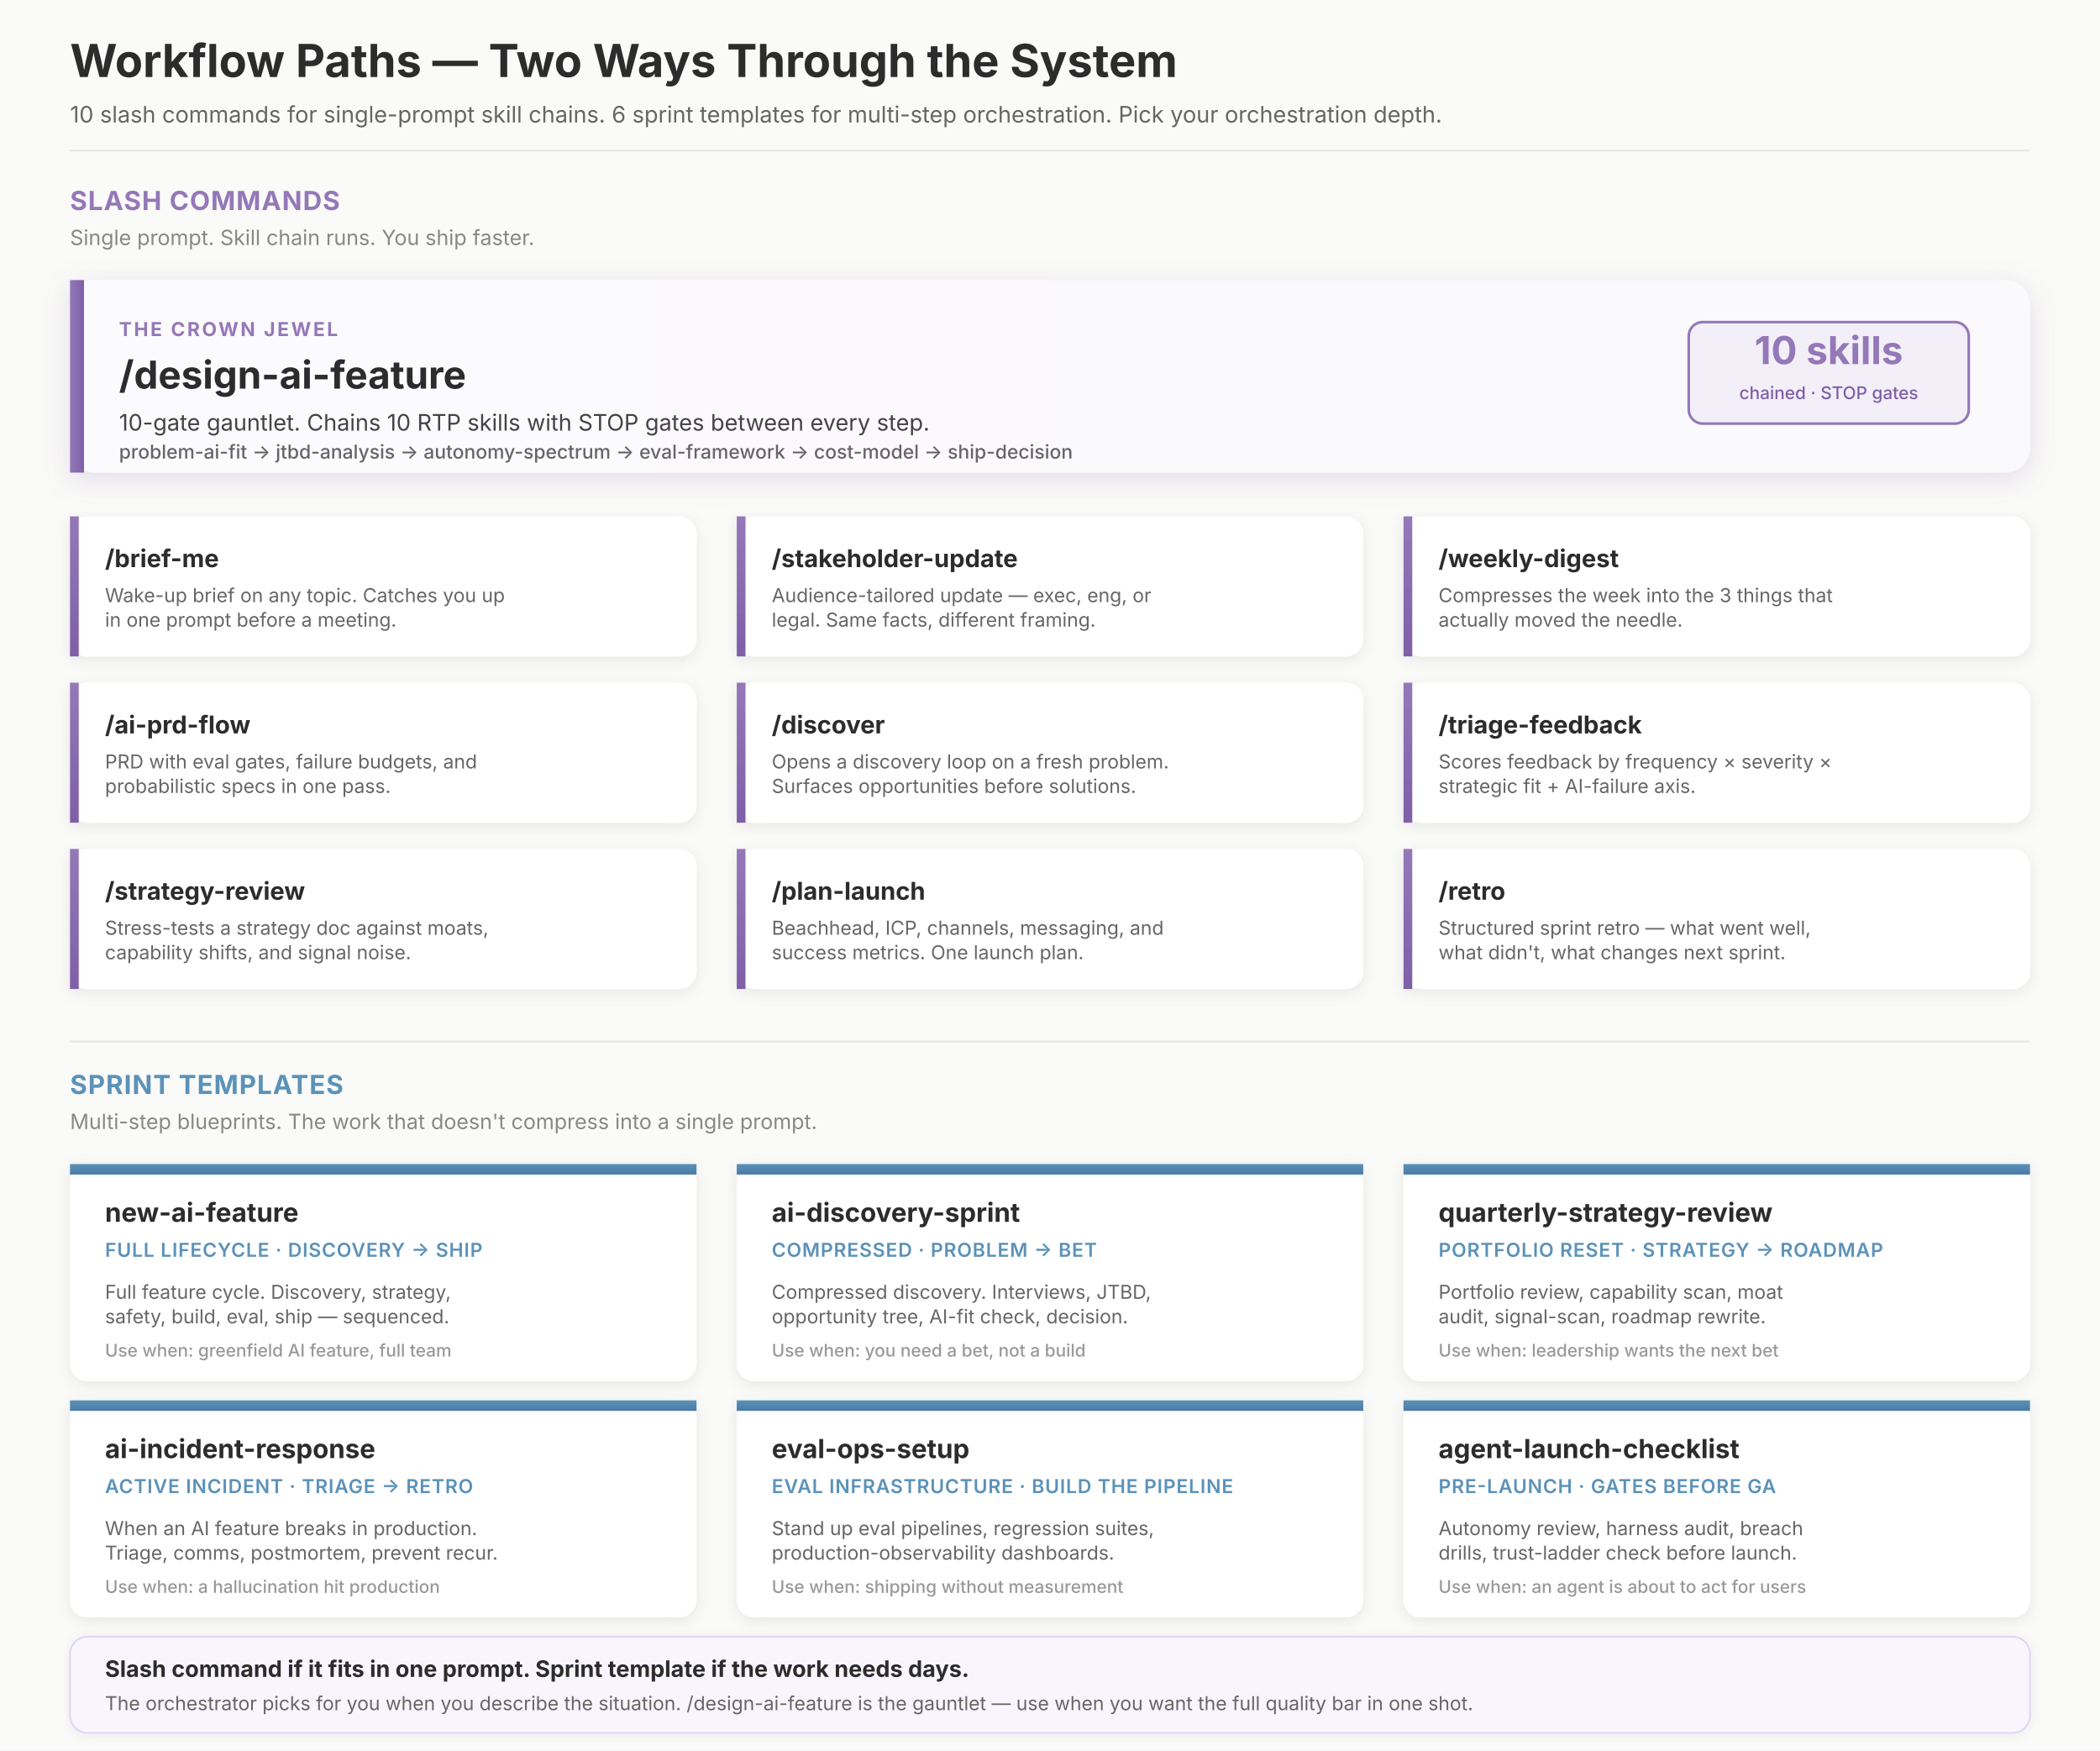
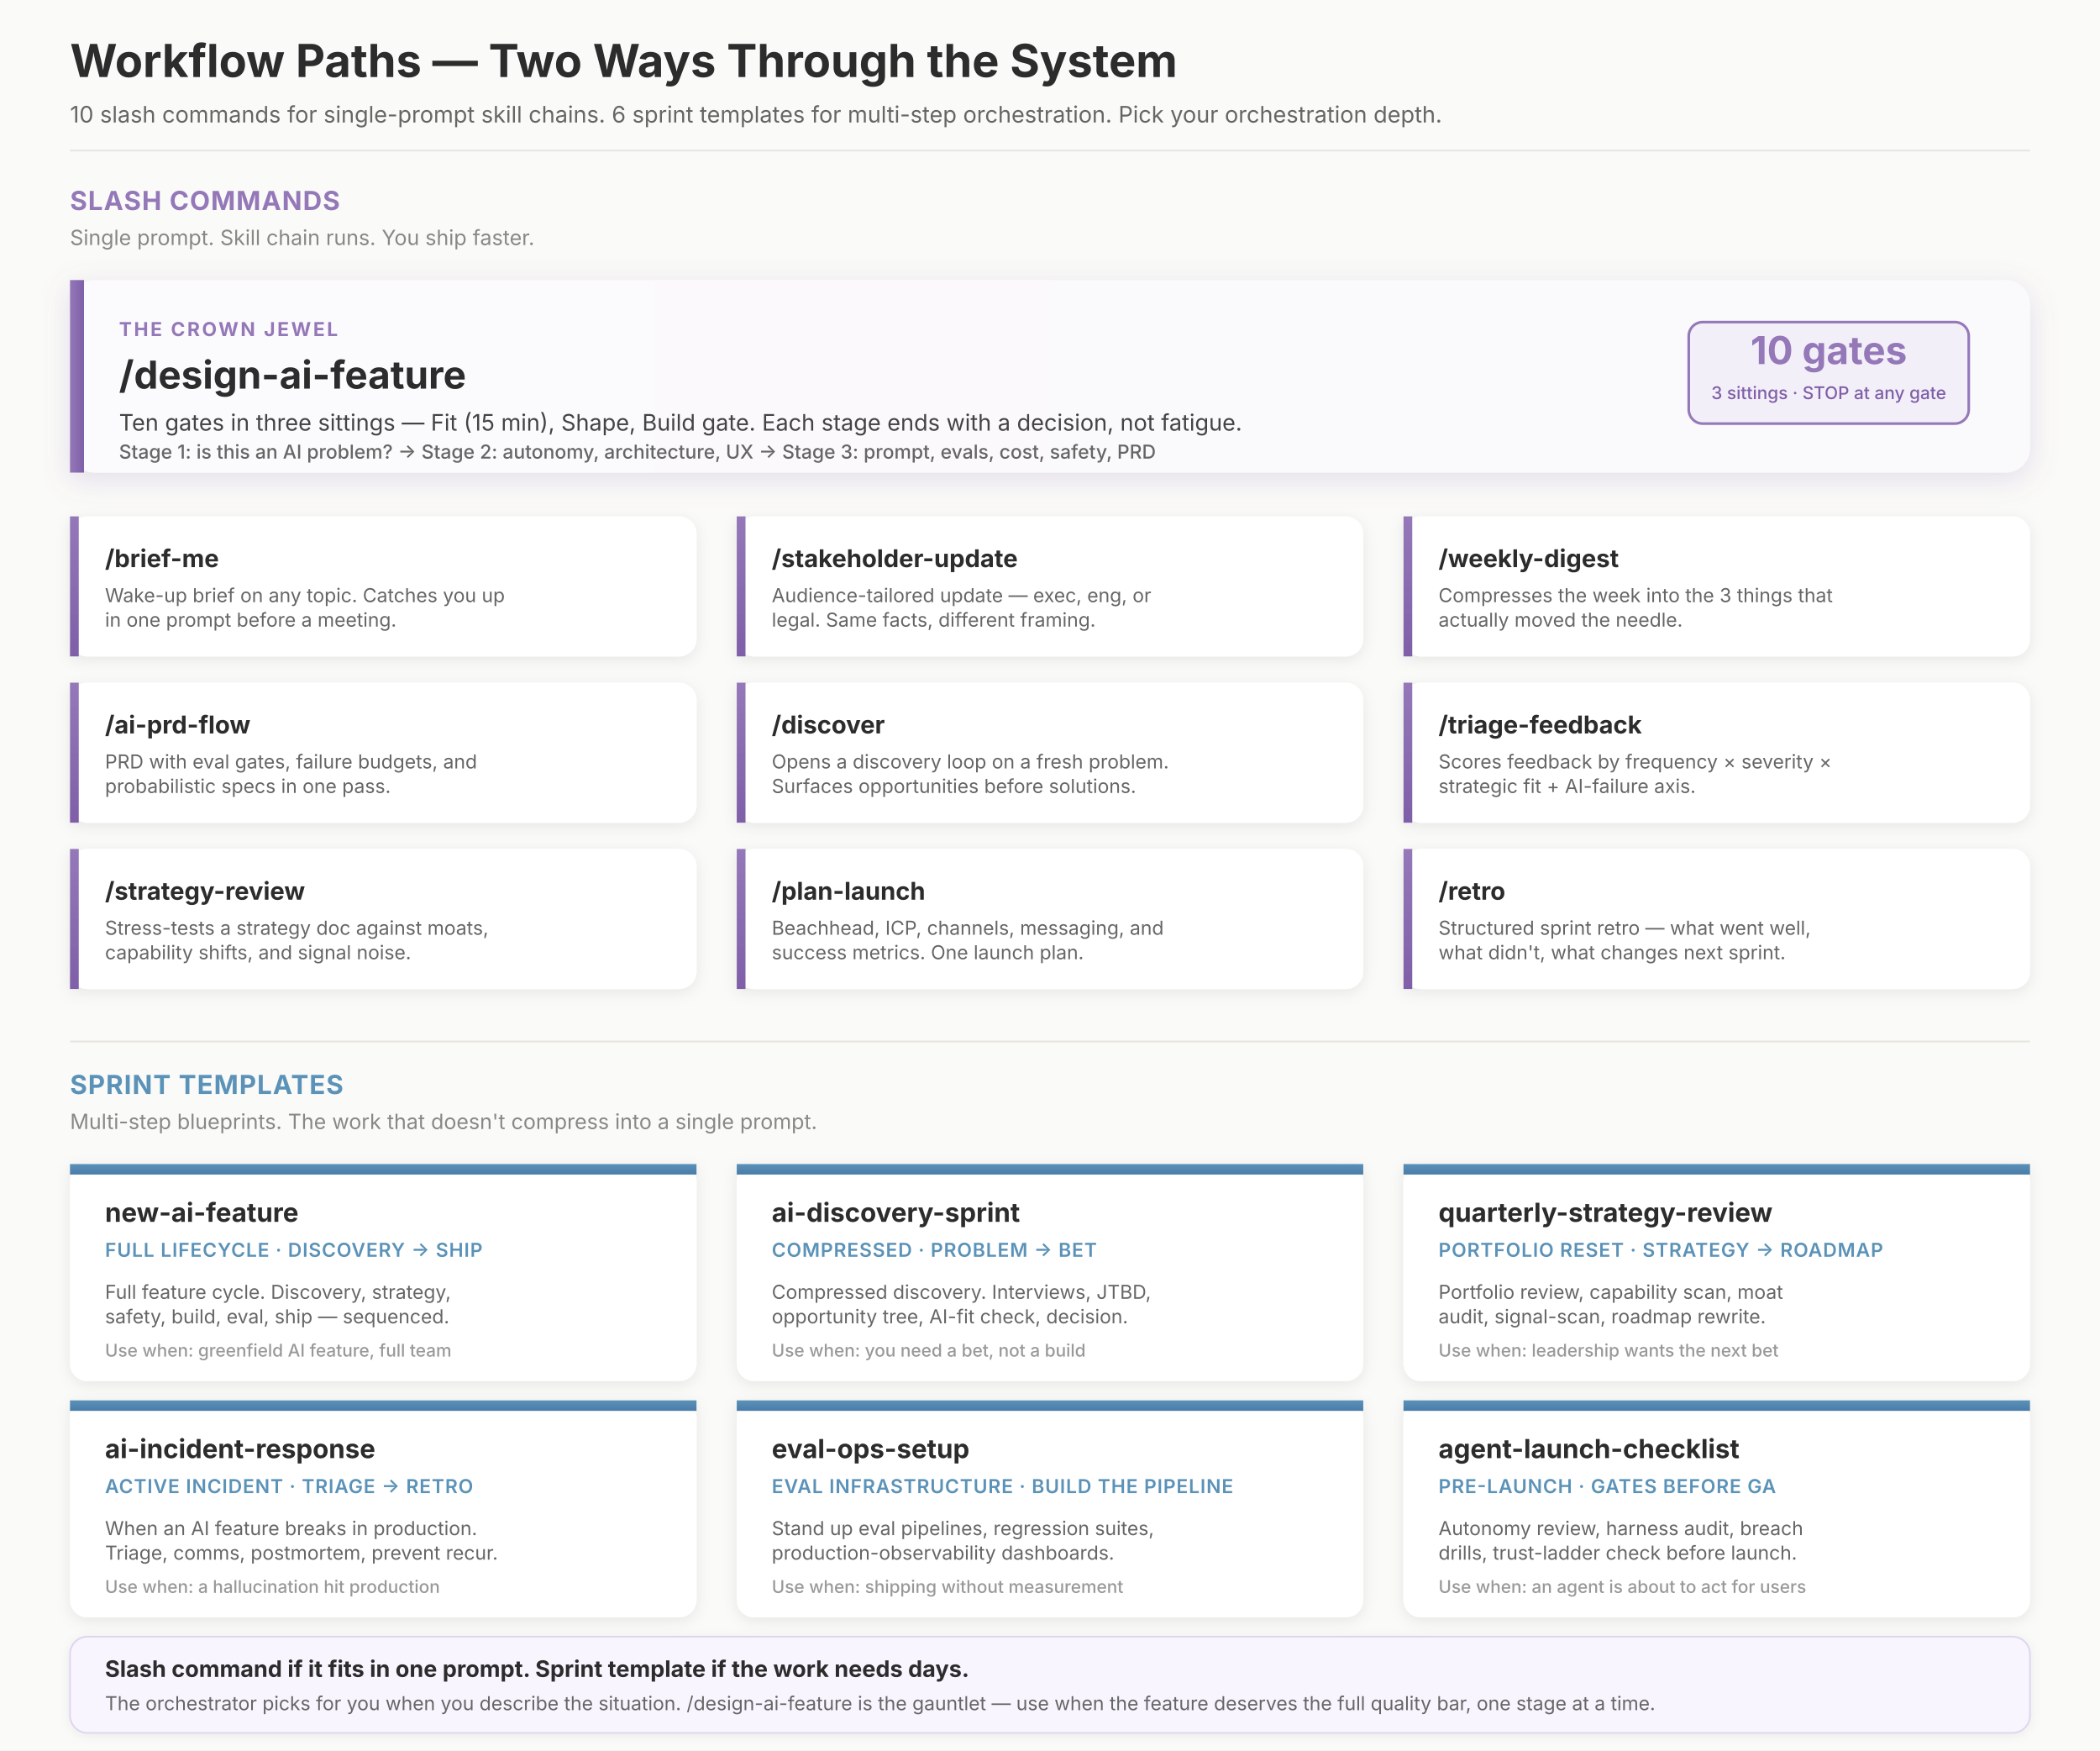
<svg xmlns="http://www.w3.org/2000/svg" viewBox="0 0 1200 1000" width="1200" height="1000" role="img" aria-label="Two ways through the system: 10 slash commands for single-prompt skill chains and 6 sprint templates for multi-step orchestration">
  <defs>
    <filter id="cardShadow" x="-50%" y="-50%" width="200%" height="200%">
      <feDropShadow dx="0" dy="2" stdDeviation="4" flood-color="#000000" flood-opacity="0.08" />
    </filter>
    <filter id="heroShadow" x="-50%" y="-50%" width="200%" height="200%">
      <feDropShadow dx="0" dy="4" stdDeviation="8" flood-color="#9478B8" flood-opacity="0.22" />
    </filter>
    <filter id="softShadow" x="-50%" y="-50%" width="200%" height="200%">
      <feDropShadow dx="0" dy="1" stdDeviation="3" flood-color="#000000" flood-opacity="0.06" />
    </filter>
    <linearGradient id="heroGradient" x1="0%" y1="0%" x2="100%" y2="0%">
      <stop offset="0%" stop-color="#9478B8" stop-opacity="1" />
      <stop offset="100%" stop-color="#7F5FA8" stop-opacity="1" />
    </linearGradient>
    <linearGradient id="slashAccent" x1="0%" y1="0%" x2="0%" y2="100%">
      <stop offset="0%" stop-color="#9478B8" stop-opacity="1" />
      <stop offset="100%" stop-color="#7F5FA8" stop-opacity="1" />
    </linearGradient>
    <linearGradient id="sprintAccent" x1="0%" y1="0%" x2="0%" y2="100%">
      <stop offset="0%" stop-color="#5B92B8" stop-opacity="1" />
      <stop offset="100%" stop-color="#4A7BA8" stop-opacity="1" />
    </linearGradient>
  </defs>
  <rect width="1200" height="1000" fill="#FAFAF8" />
  <text x="40" y="44" font-family="Inter, system-ui, sans-serif" font-size="26" font-weight="700" fill="#2C2C2C">
    Workflow Paths — Two Ways Through the System
  </text>
  <text x="40" y="70" font-family="Inter, system-ui, sans-serif" font-size="13" font-weight="400" fill="#666666">
    10 slash commands for single-prompt skill chains. 6 sprint templates for multi-step orchestration. Pick your orchestration depth.
  </text>
  <line x1="40" y1="86" x2="1160" y2="86" stroke="#E8E6E0" stroke-width="1" />
  <text x="40" y="120" font-family="Inter, system-ui, sans-serif" font-size="15" font-weight="700" fill="#9478B8" letter-spacing="0.5">
    SLASH COMMANDS
  </text>
  <text x="40" y="140" font-family="Inter, system-ui, sans-serif" font-size="12" font-weight="400" fill="#888888">
    Single prompt. Skill chain runs. You ship faster.
  </text>
  <g filter="url(#heroShadow)">
    <rect x="40" y="160" width="1120" height="110" fill="white" rx="14" />
    <rect x="40" y="160" width="1120" height="110" fill="url(#heroGradient)" rx="14" fill-opacity="0.04" />
    <rect x="40" y="160" width="8" height="110" fill="url(#heroGradient)" rx="0" />
  </g>
  <text x="68" y="192" font-family="Inter, system-ui, sans-serif" font-size="11" font-weight="700" fill="#9478B8" letter-spacing="1.2">
    THE CROWN JEWEL
  </text>
  <text x="68" y="222" font-family="Inter, system-ui, sans-serif" font-size="22" font-weight="700" fill="#2C2C2C">
    /design-ai-feature
  </text>
  <text x="68" y="246" font-family="Inter, system-ui, sans-serif" font-size="13" font-weight="400" fill="#444444">
-     10-gate gauntlet. Chains 10 RTP skills with STOP gates between every step.
+     Ten gates in three sittings — Fit (15 min), Shape, Build gate. Each stage ends with a decision, not fatigue.
  </text>
  <text x="68" y="262" font-family="Inter, system-ui, sans-serif" font-size="11" font-weight="500" fill="#666666">
-     problem-ai-fit  →  jtbd-analysis  →  autonomy-spectrum  →  eval-framework  →  cost-model  →  ship-decision
+     Stage 1: is this an AI problem?  →  Stage 2: autonomy, architecture, UX  →  Stage 3: prompt, evals, cost, safety, PRD
  </text>
  <g>
    <rect x="965" y="184" width="160" height="58" fill="#F3EFF8" stroke="#9478B8" stroke-width="1.5" rx="8" />
-     <text x="1045" y="208" font-family="Inter, system-ui, sans-serif" font-size="22" font-weight="700" fill="#9478B8" text-anchor="middle">10 skills</text>
-     <text x="1045" y="228" font-family="Inter, system-ui, sans-serif" font-size="10" font-weight="500" fill="#7F5FA8" text-anchor="middle">chained · STOP gates</text>
+     <text x="1045" y="208" font-family="Inter, system-ui, sans-serif" font-size="22" font-weight="700" fill="#9478B8" text-anchor="middle">10 gates</text>
+     <text x="1045" y="228" font-family="Inter, system-ui, sans-serif" font-size="10" font-weight="500" fill="#7F5FA8" text-anchor="middle">3 sittings · STOP at any gate</text>
  </g>
  <g filter="url(#cardShadow)">
    <rect x="40" y="295" width="358" height="80" fill="white" rx="10" />
    <rect x="40" y="295" width="5" height="80" fill="url(#slashAccent)" rx="0" />
  </g>
  <text x="60" y="324" font-family="Inter, system-ui, sans-serif" font-size="14" font-weight="700" fill="#2C2C2C">/brief-me</text>
  <text x="60" y="344" font-family="Inter, system-ui, sans-serif" font-size="11" font-weight="400" fill="#666666">Wake-up brief on any topic. Catches you up</text>
  <text x="60" y="358" font-family="Inter, system-ui, sans-serif" font-size="11" font-weight="400" fill="#666666">in one prompt before a meeting.</text>
  <g filter="url(#cardShadow)">
    <rect x="421" y="295" width="358" height="80" fill="white" rx="10" />
    <rect x="421" y="295" width="5" height="80" fill="url(#slashAccent)" rx="0" />
  </g>
  <text x="441" y="324" font-family="Inter, system-ui, sans-serif" font-size="14" font-weight="700" fill="#2C2C2C">/stakeholder-update</text>
  <text x="441" y="344" font-family="Inter, system-ui, sans-serif" font-size="11" font-weight="400" fill="#666666">Audience-tailored update — exec, eng, or</text>
  <text x="441" y="358" font-family="Inter, system-ui, sans-serif" font-size="11" font-weight="400" fill="#666666">legal. Same facts, different framing.</text>
  <g filter="url(#cardShadow)">
    <rect x="802" y="295" width="358" height="80" fill="white" rx="10" />
    <rect x="802" y="295" width="5" height="80" fill="url(#slashAccent)" rx="0" />
  </g>
  <text x="822" y="324" font-family="Inter, system-ui, sans-serif" font-size="14" font-weight="700" fill="#2C2C2C">/weekly-digest</text>
  <text x="822" y="344" font-family="Inter, system-ui, sans-serif" font-size="11" font-weight="400" fill="#666666">Compresses the week into the 3 things that</text>
  <text x="822" y="358" font-family="Inter, system-ui, sans-serif" font-size="11" font-weight="400" fill="#666666">actually moved the needle.</text>
  <g filter="url(#cardShadow)">
    <rect x="40" y="390" width="358" height="80" fill="white" rx="10" />
    <rect x="40" y="390" width="5" height="80" fill="url(#slashAccent)" rx="0" />
  </g>
  <text x="60" y="419" font-family="Inter, system-ui, sans-serif" font-size="14" font-weight="700" fill="#2C2C2C">/ai-prd-flow</text>
  <text x="60" y="439" font-family="Inter, system-ui, sans-serif" font-size="11" font-weight="400" fill="#666666">PRD with eval gates, failure budgets, and</text>
  <text x="60" y="453" font-family="Inter, system-ui, sans-serif" font-size="11" font-weight="400" fill="#666666">probabilistic specs in one pass.</text>
  <g filter="url(#cardShadow)">
    <rect x="421" y="390" width="358" height="80" fill="white" rx="10" />
    <rect x="421" y="390" width="5" height="80" fill="url(#slashAccent)" rx="0" />
  </g>
  <text x="441" y="419" font-family="Inter, system-ui, sans-serif" font-size="14" font-weight="700" fill="#2C2C2C">/discover</text>
  <text x="441" y="439" font-family="Inter, system-ui, sans-serif" font-size="11" font-weight="400" fill="#666666">Opens a discovery loop on a fresh problem.</text>
  <text x="441" y="453" font-family="Inter, system-ui, sans-serif" font-size="11" font-weight="400" fill="#666666">Surfaces opportunities before solutions.</text>
  <g filter="url(#cardShadow)">
    <rect x="802" y="390" width="358" height="80" fill="white" rx="10" />
    <rect x="802" y="390" width="5" height="80" fill="url(#slashAccent)" rx="0" />
  </g>
  <text x="822" y="419" font-family="Inter, system-ui, sans-serif" font-size="14" font-weight="700" fill="#2C2C2C">/triage-feedback</text>
  <text x="822" y="439" font-family="Inter, system-ui, sans-serif" font-size="11" font-weight="400" fill="#666666">Scores feedback by frequency × severity ×</text>
  <text x="822" y="453" font-family="Inter, system-ui, sans-serif" font-size="11" font-weight="400" fill="#666666">strategic fit + AI-failure axis.</text>
  <g filter="url(#cardShadow)">
    <rect x="40" y="485" width="358" height="80" fill="white" rx="10" />
    <rect x="40" y="485" width="5" height="80" fill="url(#slashAccent)" rx="0" />
  </g>
  <text x="60" y="514" font-family="Inter, system-ui, sans-serif" font-size="14" font-weight="700" fill="#2C2C2C">/strategy-review</text>
  <text x="60" y="534" font-family="Inter, system-ui, sans-serif" font-size="11" font-weight="400" fill="#666666">Stress-tests a strategy doc against moats,</text>
  <text x="60" y="548" font-family="Inter, system-ui, sans-serif" font-size="11" font-weight="400" fill="#666666">capability shifts, and signal noise.</text>
  <g filter="url(#cardShadow)">
    <rect x="421" y="485" width="358" height="80" fill="white" rx="10" />
    <rect x="421" y="485" width="5" height="80" fill="url(#slashAccent)" rx="0" />
  </g>
  <text x="441" y="514" font-family="Inter, system-ui, sans-serif" font-size="14" font-weight="700" fill="#2C2C2C">/plan-launch</text>
  <text x="441" y="534" font-family="Inter, system-ui, sans-serif" font-size="11" font-weight="400" fill="#666666">Beachhead, ICP, channels, messaging, and</text>
  <text x="441" y="548" font-family="Inter, system-ui, sans-serif" font-size="11" font-weight="400" fill="#666666">success metrics. One launch plan.</text>
  <g filter="url(#cardShadow)">
    <rect x="802" y="485" width="358" height="80" fill="white" rx="10" />
    <rect x="802" y="485" width="5" height="80" fill="url(#slashAccent)" rx="0" />
  </g>
  <text x="822" y="514" font-family="Inter, system-ui, sans-serif" font-size="14" font-weight="700" fill="#2C2C2C">/retro</text>
  <text x="822" y="534" font-family="Inter, system-ui, sans-serif" font-size="11" font-weight="400" fill="#666666">Structured sprint retro — what went well,</text>
  <text x="822" y="548" font-family="Inter, system-ui, sans-serif" font-size="11" font-weight="400" fill="#666666">what didn't, what changes next sprint.</text>
  <line x1="40" y1="595" x2="1160" y2="595" stroke="#E8E6E0" stroke-width="1" />
  <text x="40" y="625" font-family="Inter, system-ui, sans-serif" font-size="15" font-weight="700" fill="#5B92B8" letter-spacing="0.5">
    SPRINT TEMPLATES
  </text>
  <text x="40" y="645" font-family="Inter, system-ui, sans-serif" font-size="12" font-weight="400" fill="#888888">
    Multi-step blueprints. The work that doesn't compress into a single prompt.
  </text>
  <g filter="url(#cardShadow)">
    <rect x="40" y="665" width="358" height="124" fill="white" rx="10" />
    <rect x="40" y="665" width="358" height="6" fill="url(#sprintAccent)" rx="0" />
  </g>
  <text x="60" y="698" font-family="Inter, system-ui, sans-serif" font-size="15" font-weight="700" fill="#2C2C2C">new-ai-feature</text>
  <text x="60" y="718" font-family="Inter, system-ui, sans-serif" font-size="11" font-weight="600" fill="#5B92B8" letter-spacing="0.4">FULL LIFECYCLE · DISCOVERY → SHIP</text>
  <text x="60" y="742" font-family="Inter, system-ui, sans-serif" font-size="11" font-weight="400" fill="#666666">Full feature cycle. Discovery, strategy,</text>
  <text x="60" y="756" font-family="Inter, system-ui, sans-serif" font-size="11" font-weight="400" fill="#666666">safety, build, eval, ship — sequenced.</text>
  <text x="60" y="775" font-family="Inter, system-ui, sans-serif" font-size="10" font-weight="500" fill="#999999">Use when: greenfield AI feature, full team</text>
  <g filter="url(#cardShadow)">
    <rect x="421" y="665" width="358" height="124" fill="white" rx="10" />
    <rect x="421" y="665" width="358" height="6" fill="url(#sprintAccent)" rx="0" />
  </g>
  <text x="441" y="698" font-family="Inter, system-ui, sans-serif" font-size="15" font-weight="700" fill="#2C2C2C">ai-discovery-sprint</text>
  <text x="441" y="718" font-family="Inter, system-ui, sans-serif" font-size="11" font-weight="600" fill="#5B92B8" letter-spacing="0.4">COMPRESSED · PROBLEM → BET</text>
  <text x="441" y="742" font-family="Inter, system-ui, sans-serif" font-size="11" font-weight="400" fill="#666666">Compressed discovery. Interviews, JTBD,</text>
  <text x="441" y="756" font-family="Inter, system-ui, sans-serif" font-size="11" font-weight="400" fill="#666666">opportunity tree, AI-fit check, decision.</text>
  <text x="441" y="775" font-family="Inter, system-ui, sans-serif" font-size="10" font-weight="500" fill="#999999">Use when: you need a bet, not a build</text>
  <g filter="url(#cardShadow)">
    <rect x="802" y="665" width="358" height="124" fill="white" rx="10" />
    <rect x="802" y="665" width="358" height="6" fill="url(#sprintAccent)" rx="0" />
  </g>
  <text x="822" y="698" font-family="Inter, system-ui, sans-serif" font-size="15" font-weight="700" fill="#2C2C2C">quarterly-strategy-review</text>
  <text x="822" y="718" font-family="Inter, system-ui, sans-serif" font-size="11" font-weight="600" fill="#5B92B8" letter-spacing="0.4">PORTFOLIO RESET · STRATEGY → ROADMAP</text>
  <text x="822" y="742" font-family="Inter, system-ui, sans-serif" font-size="11" font-weight="400" fill="#666666">Portfolio review, capability scan, moat</text>
  <text x="822" y="756" font-family="Inter, system-ui, sans-serif" font-size="11" font-weight="400" fill="#666666">audit, signal-scan, roadmap rewrite.</text>
  <text x="822" y="775" font-family="Inter, system-ui, sans-serif" font-size="10" font-weight="500" fill="#999999">Use when: leadership wants the next bet</text>
  <g filter="url(#cardShadow)">
    <rect x="40" y="800" width="358" height="124" fill="white" rx="10" />
    <rect x="40" y="800" width="358" height="6" fill="url(#sprintAccent)" rx="0" />
  </g>
  <text x="60" y="833" font-family="Inter, system-ui, sans-serif" font-size="15" font-weight="700" fill="#2C2C2C">ai-incident-response</text>
  <text x="60" y="853" font-family="Inter, system-ui, sans-serif" font-size="11" font-weight="600" fill="#5B92B8" letter-spacing="0.4">ACTIVE INCIDENT · TRIAGE → RETRO</text>
  <text x="60" y="877" font-family="Inter, system-ui, sans-serif" font-size="11" font-weight="400" fill="#666666">When an AI feature breaks in production.</text>
  <text x="60" y="891" font-family="Inter, system-ui, sans-serif" font-size="11" font-weight="400" fill="#666666">Triage, comms, postmortem, prevent recur.</text>
  <text x="60" y="910" font-family="Inter, system-ui, sans-serif" font-size="10" font-weight="500" fill="#999999">Use when: a hallucination hit production</text>
  <g filter="url(#cardShadow)">
    <rect x="421" y="800" width="358" height="124" fill="white" rx="10" />
    <rect x="421" y="800" width="358" height="6" fill="url(#sprintAccent)" rx="0" />
  </g>
  <text x="441" y="833" font-family="Inter, system-ui, sans-serif" font-size="15" font-weight="700" fill="#2C2C2C">eval-ops-setup</text>
  <text x="441" y="853" font-family="Inter, system-ui, sans-serif" font-size="11" font-weight="600" fill="#5B92B8" letter-spacing="0.4">EVAL INFRASTRUCTURE · BUILD THE PIPELINE</text>
  <text x="441" y="877" font-family="Inter, system-ui, sans-serif" font-size="11" font-weight="400" fill="#666666">Stand up eval pipelines, regression suites,</text>
  <text x="441" y="891" font-family="Inter, system-ui, sans-serif" font-size="11" font-weight="400" fill="#666666">production-observability dashboards.</text>
  <text x="441" y="910" font-family="Inter, system-ui, sans-serif" font-size="10" font-weight="500" fill="#999999">Use when: shipping without measurement</text>
  <g filter="url(#cardShadow)">
    <rect x="802" y="800" width="358" height="124" fill="white" rx="10" />
    <rect x="802" y="800" width="358" height="6" fill="url(#sprintAccent)" rx="0" />
  </g>
  <text x="822" y="833" font-family="Inter, system-ui, sans-serif" font-size="15" font-weight="700" fill="#2C2C2C">agent-launch-checklist</text>
  <text x="822" y="853" font-family="Inter, system-ui, sans-serif" font-size="11" font-weight="600" fill="#5B92B8" letter-spacing="0.4">PRE-LAUNCH · GATES BEFORE GA</text>
  <text x="822" y="877" font-family="Inter, system-ui, sans-serif" font-size="11" font-weight="400" fill="#666666">Autonomy review, harness audit, breach</text>
  <text x="822" y="891" font-family="Inter, system-ui, sans-serif" font-size="11" font-weight="400" fill="#666666">drills, trust-ladder check before launch.</text>
  <text x="822" y="910" font-family="Inter, system-ui, sans-serif" font-size="10" font-weight="500" fill="#999999">Use when: an agent is about to act for users</text>
  <g filter="url(#softShadow)">
    <rect x="40" y="935" width="1120" height="55" fill="#F8F5FF" stroke="#E0D5F0" stroke-width="1" rx="10" />
  </g>
  <text x="60" y="958" font-family="Inter, system-ui, sans-serif" font-size="13" font-weight="700" fill="#2C2C2C">
    Slash command if it fits in one prompt. Sprint template if the work needs days.
  </text>
  <text x="60" y="977" font-family="Inter, system-ui, sans-serif" font-size="11" font-weight="400" fill="#666666">
-     The orchestrator picks for you when you describe the situation. /design-ai-feature is the gauntlet — use when you want the full quality bar in one shot.
+     The orchestrator picks for you when you describe the situation. /design-ai-feature is the gauntlet — use when the feature deserves the full quality bar, one stage at a time.
  </text>
</svg>
